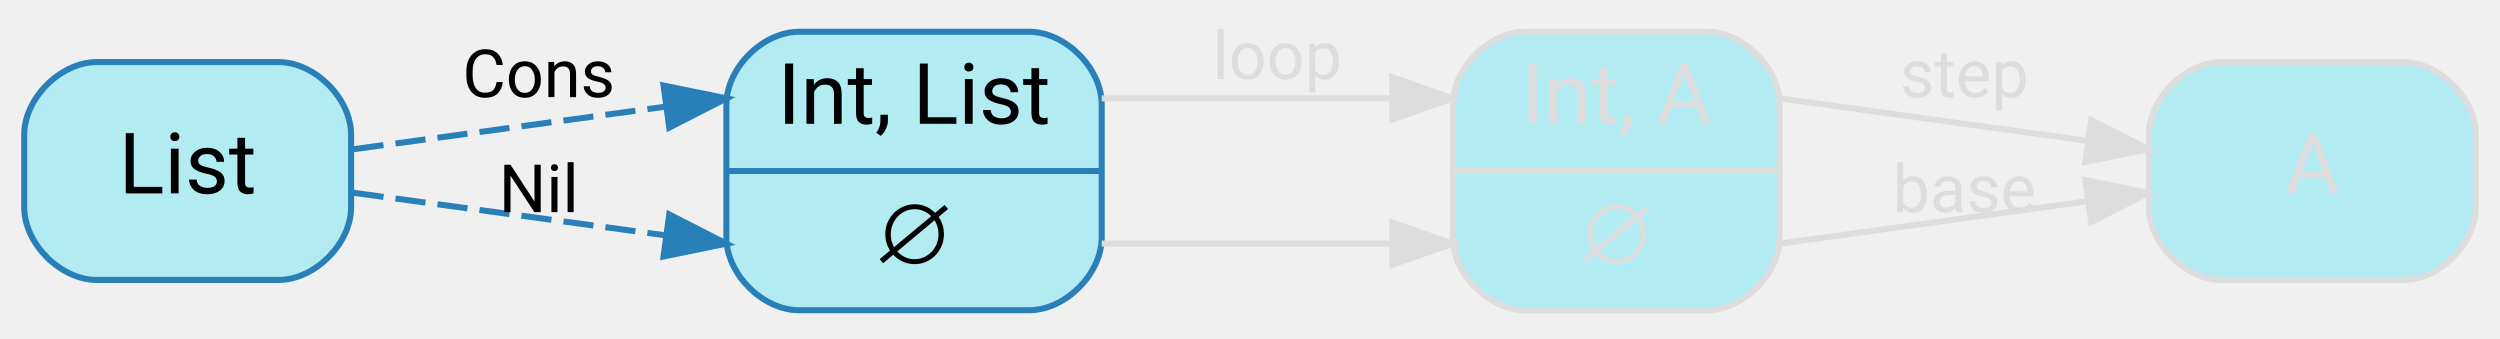
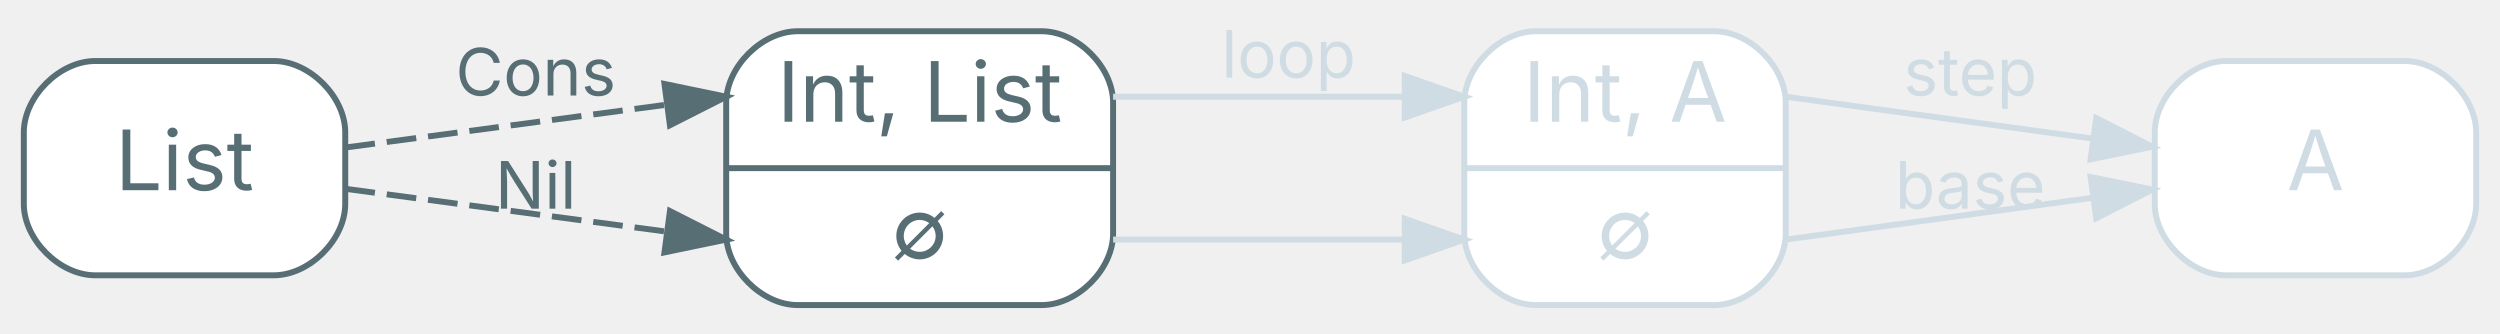
- <svg xmlns="http://www.w3.org/2000/svg" width="413pt" height="56pt" viewBox="0.00 0.00 413.00 55.50">
+ <svg xmlns="http://www.w3.org/2000/svg" width="420pt" height="56pt" viewBox="0.00 0.00 420.00 55.50">
  <g id="graph0" class="graph" transform="scale(1 1) rotate(0) translate(4 51.5)">
    <g id="node1" class="node">
-       <path fill="#b2ebf2" stroke="#2980b9" d="M128,-0.5C128,-0.5 166,-0.5 166,-0.5 172,-0.5 178,-6.5 178,-12.5 178,-12.5 178,-34.5 178,-34.5 178,-40.5 172,-46.5 166,-46.5 166,-46.5 128,-46.5 128,-46.5 122,-46.5 116,-40.5 116,-34.5 116,-34.5 116,-12.5 116,-12.5 116,-6.5 122,-0.5 128,-0.5" />
-       <text text-anchor="middle" x="147" y="-31.3" font-family="Segoe UI,Roboto,Helvetica,Arial,sans-serif" font-size="14.00" fill="#000000">Int, List</text>
-       <polyline fill="none" stroke="#2980b9" points="116,-23.5 178,-23.5 " />
-       <text text-anchor="middle" x="147" y="-8.3" font-family="Segoe UI,Roboto,Helvetica,Arial,sans-serif" font-size="14.00" fill="#000000">∅</text>
+       <path fill="#ffffff" stroke="#586e75" d="M42,-41.5C42,-41.5 12,-41.5 12,-41.5 6,-41.5 0,-35.5 0,-29.5 0,-29.5 0,-17.5 0,-17.5 0,-11.5 6,-5.5 12,-5.5 12,-5.5 42,-5.5 42,-5.5 48,-5.5 54,-11.5 54,-17.5 54,-17.5 54,-29.5 54,-29.5 54,-35.5 48,-41.5 42,-41.5" />
+       <text text-anchor="middle" x="27" y="-19.8" font-family="Inter,Arial" font-size="14.00" fill="#586e75">List</text>
    </g>
    <g id="node2" class="node">
-       <path fill="#b2ebf2" stroke="#dddddd" d="M248,-0.5C248,-0.5 278,-0.5 278,-0.5 284,-0.5 290,-6.5 290,-12.5 290,-12.5 290,-34.5 290,-34.5 290,-40.5 284,-46.5 278,-46.5 278,-46.5 248,-46.5 248,-46.5 242,-46.5 236,-40.5 236,-34.5 236,-34.5 236,-12.5 236,-12.5 236,-6.5 242,-0.5 248,-0.5" />
-       <text text-anchor="middle" x="263" y="-31.3" font-family="Segoe UI,Roboto,Helvetica,Arial,sans-serif" font-size="14.00" fill="#dddddd">Int, A</text>
-       <polyline fill="none" stroke="#dddddd" points="236,-23.5 290,-23.5 " />
-       <text text-anchor="middle" x="263" y="-8.3" font-family="Segoe UI,Roboto,Helvetica,Arial,sans-serif" font-size="14.00" fill="#dddddd">∅</text>
+       <path fill="#ffffff" stroke="#586e75" d="M130,-0.5C130,-0.5 171,-0.5 171,-0.5 177,-0.5 183,-6.5 183,-12.5 183,-12.5 183,-34.5 183,-34.5 183,-40.5 177,-46.5 171,-46.5 171,-46.5 130,-46.5 130,-46.5 124,-46.5 118,-40.5 118,-34.5 118,-34.5 118,-12.5 118,-12.5 118,-6.5 124,-0.5 130,-0.5" />
+       <text text-anchor="middle" x="150.5" y="-31.3" font-family="Inter,Arial" font-size="14.00" fill="#586e75">Int, List</text>
+       <polyline fill="none" stroke="#586e75" points="118,-23.5 183,-23.5 " />
+       <text text-anchor="middle" x="150.5" y="-8.3" font-family="Inter,Arial" font-size="14.00" fill="#586e75">∅</text>
    </g>
-     <g id="edge3" class="edge">
-       <path fill="none" stroke="#dddddd" d="M178,-35.5C178,-35.5 209.28,-35.5 225.9,-35.5" />
-       <polygon fill="#dddddd" stroke="#dddddd" points="226,-39 236,-35.5 226,-32 226,-39" />
-       <text text-anchor="middle" x="207" y="-38.7" font-family="Segoe UI,Roboto,Helvetica,Arial,sans-serif" font-size="11.00" fill="#dddddd">loop</text>
+     <g id="edge1" class="edge pattern">
+       <path fill="none" stroke="#586e75" stroke-dasharray="5,2" d="M54.03,-26.97C72.1,-29.38 95.16,-32.45 108.08,-34.18" />
+       <polygon fill="#586e75" stroke="#586e75" points="107.63,-37.65 118,-35.5 108.55,-30.71 107.63,-37.65" />
+       <text text-anchor="middle" x="86" y="-35.7" font-family="Inter,Arial" font-size="11.00" fill="#586e75">Cons</text>
    </g>
-     <g id="edge4" class="edge">
-       <path fill="none" stroke="#dddddd" d="M178,-11.5C178,-11.5 209.28,-11.5 225.9,-11.5" />
-       <polygon fill="#dddddd" stroke="#dddddd" points="226,-15 236,-11.5 226,-8 226,-15" />
+     <g id="edge2" class="edge pattern">
+       <path fill="none" stroke="#586e75" stroke-dasharray="5,2" d="M54.03,-20.03C72.1,-17.62 95.16,-14.55 108.08,-12.82" />
+       <polygon fill="#586e75" stroke="#586e75" points="108.55,-16.29 118,-11.5 107.63,-9.35 108.55,-16.29" />
+       <text text-anchor="middle" x="86" y="-16.7" font-family="Inter,Arial" font-size="11.00" fill="#586e75">Nil</text>
    </g>
-     <g id="node4" class="node">
-       <path fill="#b2ebf2" stroke="#dddddd" d="M393,-41.5C393,-41.5 363,-41.5 363,-41.5 357,-41.5 351,-35.5 351,-29.5 351,-29.5 351,-17.5 351,-17.5 351,-11.5 357,-5.5 363,-5.5 363,-5.5 393,-5.5 393,-5.5 399,-5.5 405,-11.5 405,-17.5 405,-17.5 405,-29.5 405,-29.5 405,-35.5 399,-41.5 393,-41.5" />
-       <text text-anchor="middle" x="378" y="-19.8" font-family="Segoe UI,Roboto,Helvetica,Arial,sans-serif" font-size="14.00" fill="#dddddd">A</text>
+     <g id="node3" class="node disabled">
+       <path fill="#ffffff" stroke="#d0dce3" d="M254,-0.5C254,-0.5 284,-0.5 284,-0.5 290,-0.5 296,-6.5 296,-12.5 296,-12.5 296,-34.5 296,-34.5 296,-40.5 290,-46.5 284,-46.5 284,-46.5 254,-46.5 254,-46.5 248,-46.5 242,-40.5 242,-34.5 242,-34.5 242,-12.5 242,-12.5 242,-6.5 248,-0.5 254,-0.5" />
+       <text text-anchor="middle" x="269" y="-31.3" font-family="Inter,Arial" font-size="14.00" fill="#d0dce3">Int, A</text>
+       <polyline fill="none" stroke="#d0dce3" points="242,-23.5 296,-23.5 " />
+       <text text-anchor="middle" x="269" y="-8.3" font-family="Inter,Arial" font-size="14.00" fill="#d0dce3">∅</text>
    </g>
-     <g id="edge5" class="edge">
-       <path fill="none" stroke="#dddddd" d="M290,-35.5C290,-35.5 317,-31.78 340.92,-28.48" />
-       <polygon fill="#dddddd" stroke="#dddddd" points="341.47,-31.93 350.9,-27.1 340.51,-25 341.47,-31.93" />
-       <text text-anchor="middle" x="320.5" y="-35.7" font-family="Segoe UI,Roboto,Helvetica,Arial,sans-serif" font-size="11.00" fill="#dddddd">step</text>
+     <g id="edge3" class="edge disabled">
+       <path fill="none" stroke="#d0dce3" d="M183,-35.5C183,-35.5 215.16,-35.5 231.99,-35.5" />
+       <polygon fill="#d0dce3" stroke="#d0dce3" points="232,-39 242,-35.5 232,-32 232,-39" />
+       <text text-anchor="middle" x="212.5" y="-38.7" font-family="Inter,Arial" font-size="11.00" fill="#d0dce3">loop</text>
    </g>
-     <g id="edge6" class="edge">
-       <path fill="none" stroke="#dddddd" d="M290,-11.5C290,-11.5 317,-15.22 340.92,-18.52" />
-       <polygon fill="#dddddd" stroke="#dddddd" points="340.51,-22 350.9,-19.9 341.47,-15.07 340.51,-22" />
-       <text text-anchor="middle" x="320.5" y="-16.7" font-family="Segoe UI,Roboto,Helvetica,Arial,sans-serif" font-size="11.00" fill="#dddddd">base</text>
+     <g id="edge4" class="edge disabled">
+       <path fill="none" stroke="#d0dce3" d="M183,-11.5C183,-11.5 215.16,-11.5 231.99,-11.5" />
+       <polygon fill="#d0dce3" stroke="#d0dce3" points="232,-15 242,-11.5 232,-8 232,-15" />
    </g>
-     <g id="node3" class="node">
-       <path fill="#b2ebf2" stroke="#2980b9" d="M42,-41.5C42,-41.5 12,-41.5 12,-41.5 6,-41.5 0,-35.5 0,-29.5 0,-29.5 0,-17.5 0,-17.5 0,-11.5 6,-5.5 12,-5.5 12,-5.5 42,-5.5 42,-5.5 48,-5.5 54,-11.5 54,-17.5 54,-17.5 54,-29.5 54,-29.5 54,-35.5 48,-41.5 42,-41.5" />
-       <text text-anchor="middle" x="27" y="-19.8" font-family="Segoe UI,Roboto,Helvetica,Arial,sans-serif" font-size="14.00" fill="#000000">List</text>
+     <g id="node4" class="node disabled">
+       <path fill="#ffffff" stroke="#d0dce3" d="M400,-41.5C400,-41.5 370,-41.5 370,-41.5 364,-41.5 358,-35.5 358,-29.5 358,-29.5 358,-17.5 358,-17.5 358,-11.5 364,-5.5 370,-5.5 370,-5.5 400,-5.5 400,-5.5 406,-5.5 412,-11.5 412,-17.5 412,-17.5 412,-29.5 412,-29.5 412,-35.5 406,-41.5 400,-41.5" />
+       <text text-anchor="middle" x="385" y="-19.8" font-family="Inter,Arial" font-size="14.00" fill="#d0dce3">A</text>
    </g>
-     <g id="edge1" class="edge">
-       <path fill="none" stroke="#2980b9" stroke-dasharray="5,2" d="M54.4,-27.1C71.82,-29.48 93.64,-32.45 106.08,-34.15" />
-       <polygon fill="#2980b9" stroke="#2980b9" points="105.62,-37.62 116,-35.5 106.56,-30.68 105.62,-37.62" />
-       <text text-anchor="middle" x="85" y="-35.7" font-family="Segoe UI,Roboto,Helvetica,Arial,sans-serif" font-size="11.00" fill="#000000">Cons</text>
+     <g id="edge5" class="edge disabled">
+       <path fill="none" stroke="#d0dce3" d="M296,-35.5C296,-35.5 323.31,-31.78 347.51,-28.48" />
+       <polygon fill="#d0dce3" stroke="#d0dce3" points="348.16,-31.92 357.6,-27.1 347.22,-24.98 348.16,-31.92" />
+       <text text-anchor="middle" x="327" y="-35.7" font-family="Inter,Arial" font-size="11.00" fill="#d0dce3">step</text>
    </g>
-     <g id="edge2" class="edge">
-       <path fill="none" stroke="#2980b9" stroke-dasharray="5,2" d="M54.4,-19.9C71.82,-17.52 93.64,-14.55 106.08,-12.85" />
-       <polygon fill="#2980b9" stroke="#2980b9" points="106.56,-16.32 116,-11.5 105.62,-9.38 106.56,-16.32" />
-       <text text-anchor="middle" x="85" y="-16.7" font-family="Segoe UI,Roboto,Helvetica,Arial,sans-serif" font-size="11.00" fill="#000000">Nil</text>
+     <g id="edge6" class="edge disabled">
+       <path fill="none" stroke="#d0dce3" d="M296,-11.5C296,-11.5 323.31,-15.22 347.51,-18.52" />
+       <polygon fill="#d0dce3" stroke="#d0dce3" points="347.22,-22.02 357.6,-19.9 348.16,-15.08 347.22,-22.02" />
+       <text text-anchor="middle" x="327" y="-16.7" font-family="Inter,Arial" font-size="11.00" fill="#d0dce3">base</text>
    </g>
  </g>
</svg>
